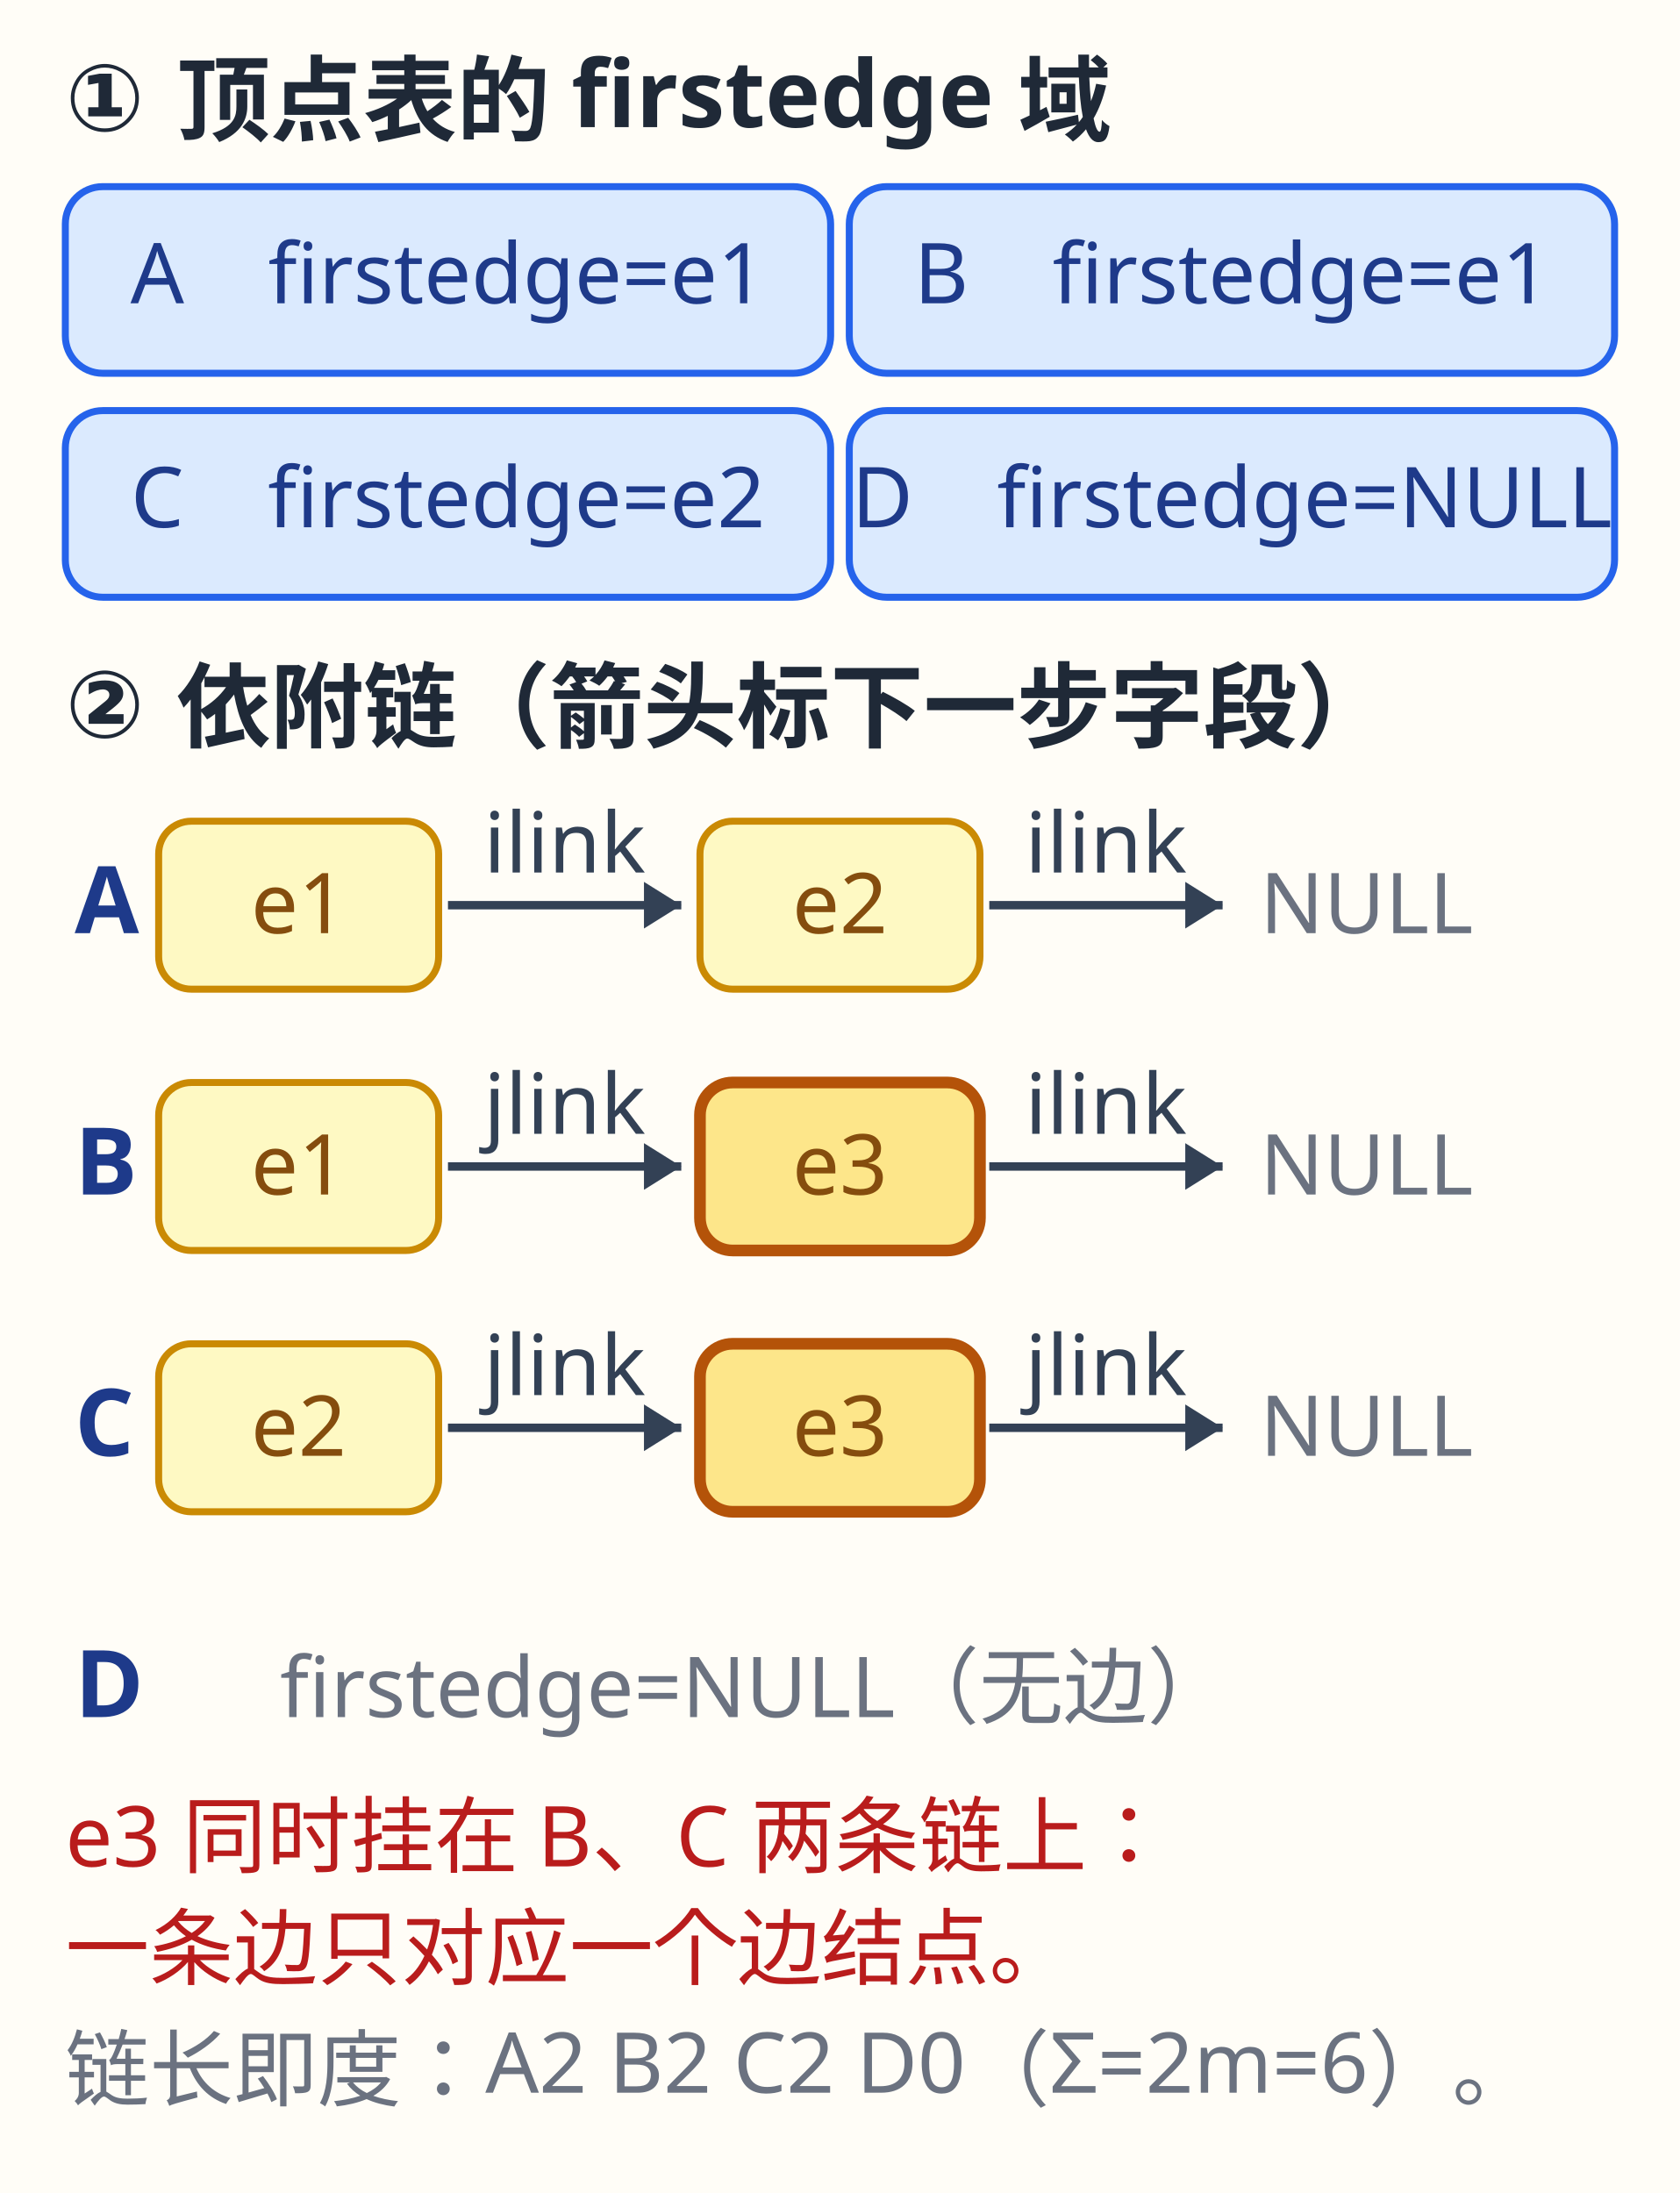
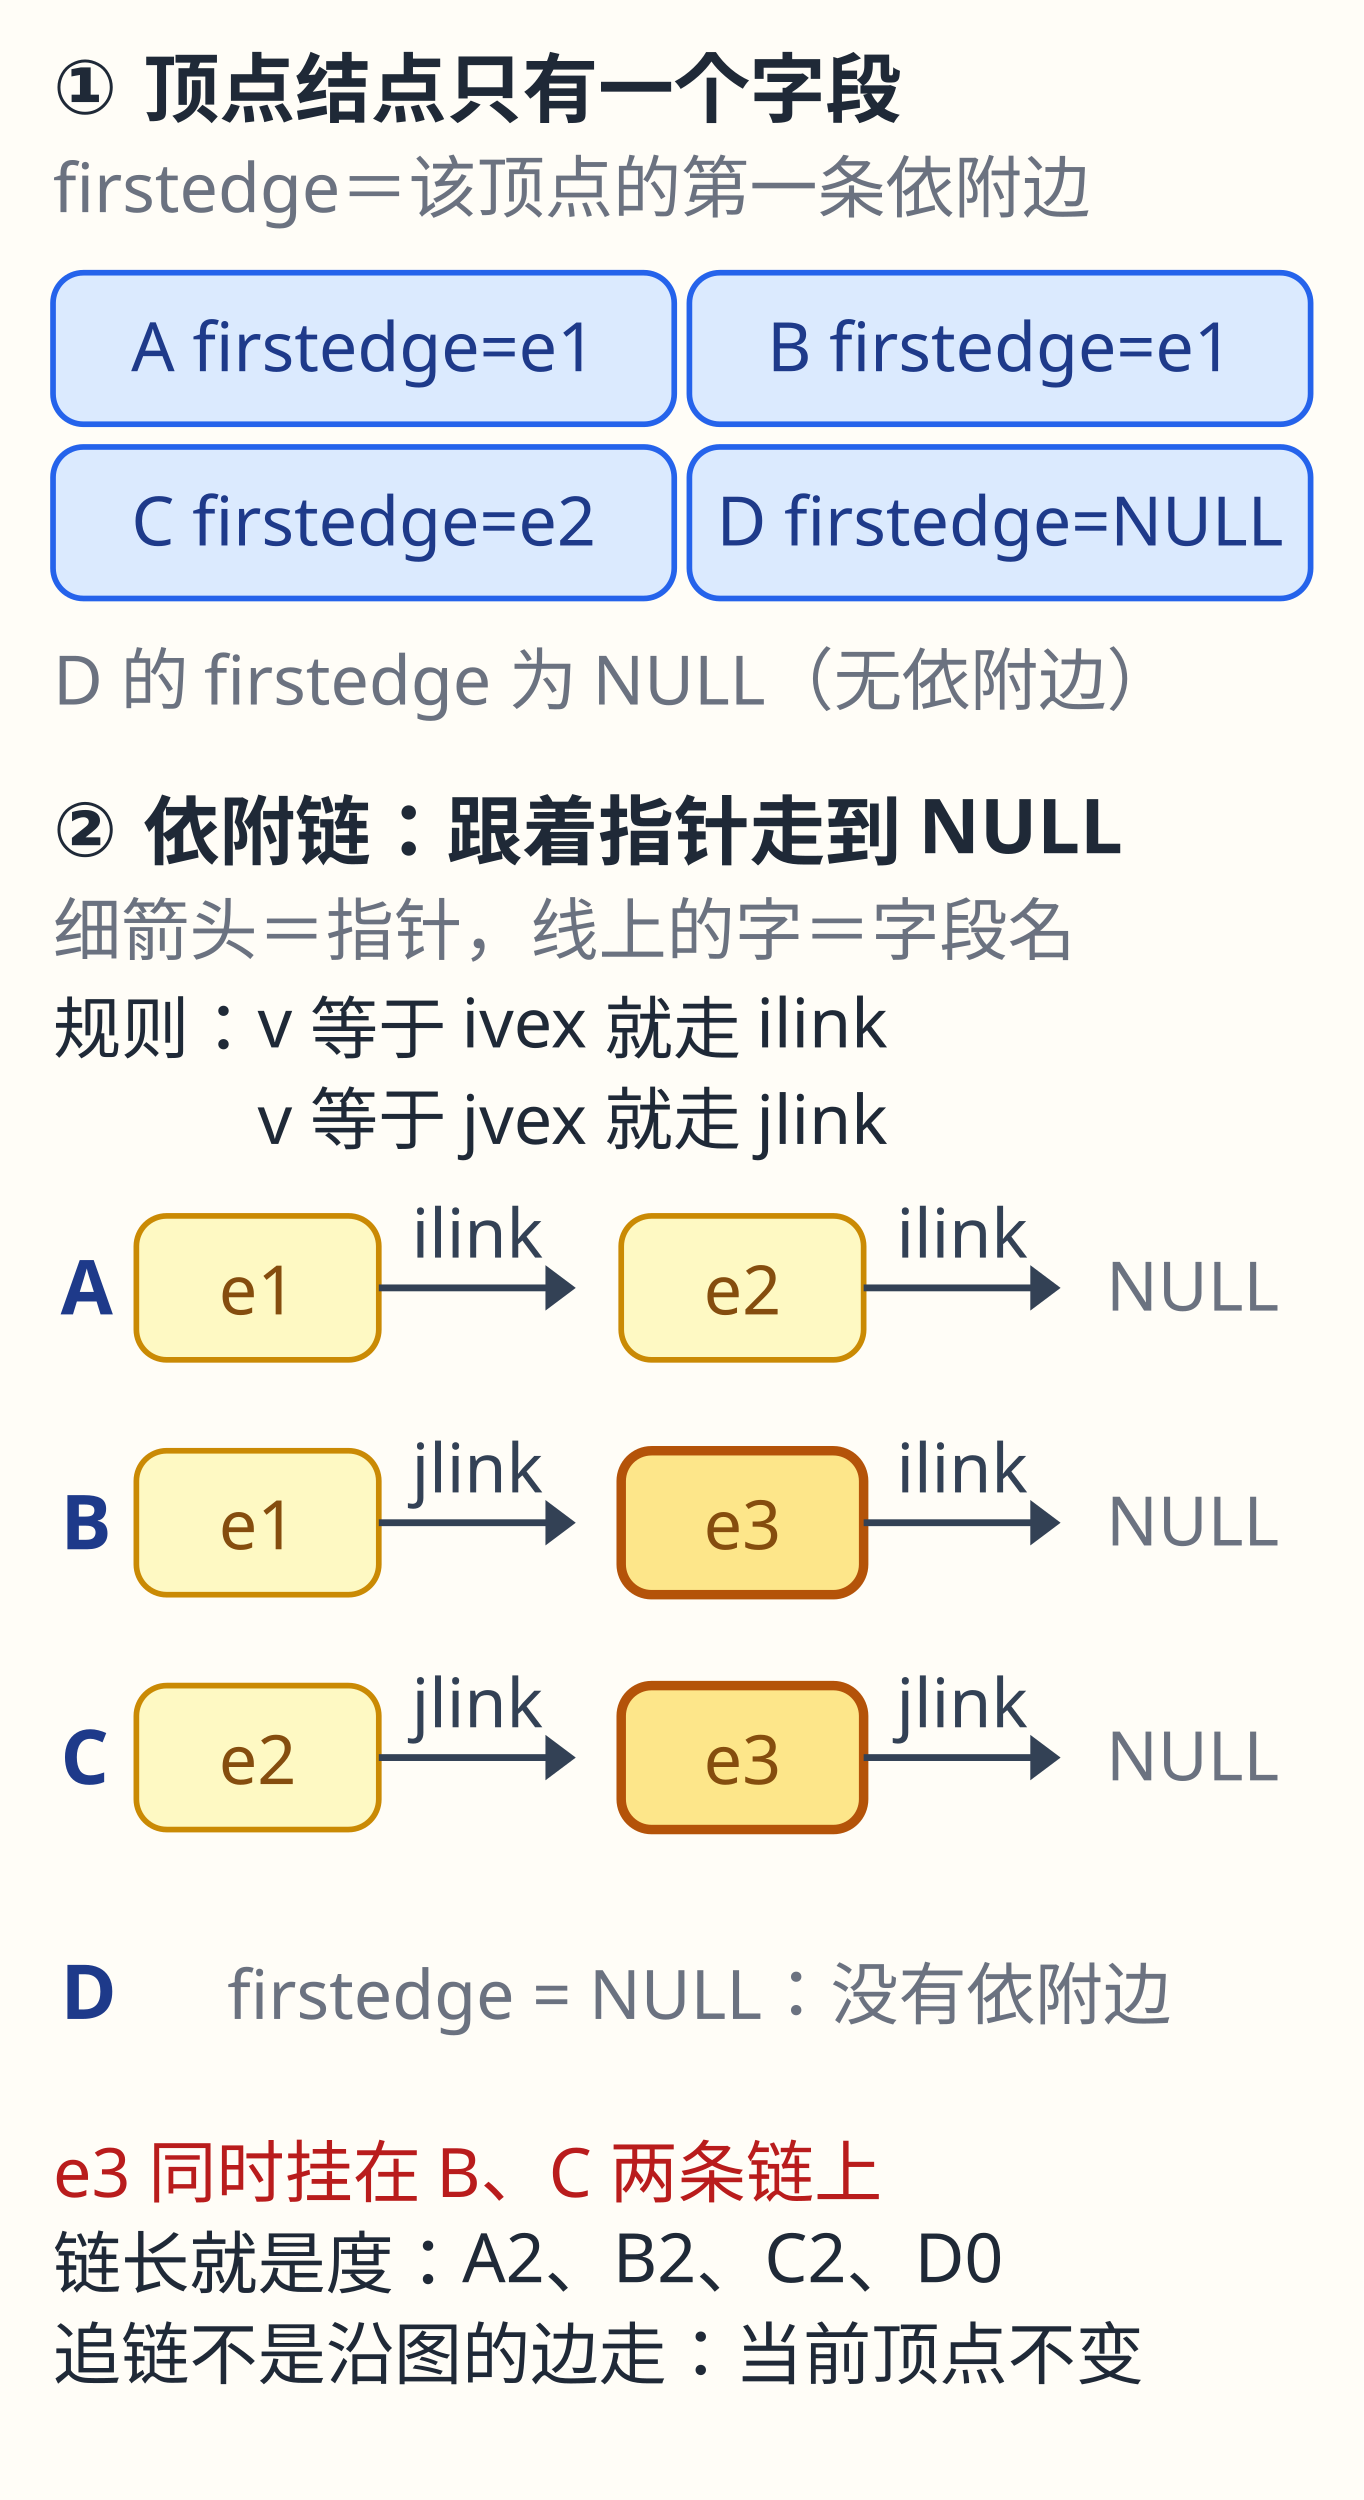
- <svg xmlns="http://www.w3.org/2000/svg" viewBox="0 0 360 470" width="360" height="470" role="img" aria-labelledby="t2 d2" font-family="'Microsoft YaHei','PingFang SC',sans-serif">
-   <rect x="0" y="0" width="360" height="470" fill="#fffdf7" />
-   <text x="14" y="28" font-size="20" font-weight="700" fill="#1f2937">① 顶点表的 firstedge 域</text>
-   <g stroke="#2563eb" stroke-width="1.5" fill="#dbeafe">
-     <rect x="14" y="40" width="164" height="40" rx="8" />
-     <rect x="182" y="40" width="164" height="40" rx="8" />
-     <rect x="14" y="88" width="164" height="40" rx="8" />
-     <rect x="182" y="88" width="164" height="40" rx="8" />
-   </g>
-   <g font-size="18" fill="#1e3a8a" text-anchor="middle">
-     <text x="96" y="65">A　firstedge=e1</text>
-     <text x="264" y="65">B　firstedge=e1</text>
-     <text x="96" y="113">C　firstedge=e2</text>
-     <text x="264" y="113">D　firstedge=NULL</text>
-   </g>
-   <text x="14" y="158" font-size="20" font-weight="700" fill="#1f2937">② 依附链（箭头标下一步字段）</text>
-   <text x="16" y="200" font-size="20" font-weight="700" fill="#1e3a8a">A</text>
-   <rect x="34" y="176" width="60" height="36" rx="7" fill="#fef9c3" stroke="#ca8a04" stroke-width="1.5" />
-   <text x="64" y="200" font-size="18" fill="#854d0e" text-anchor="middle">e1</text>
-   <line x1="96" y1="194" x2="146" y2="194" stroke="#334155" stroke-width="1.8" />
-   <path d="M146 194 l-8 -5 v10 z" fill="#334155" />
-   <text x="121" y="187" font-size="18" fill="#334155" text-anchor="middle">ilink</text>
-   <rect x="150" y="176" width="60" height="36" rx="7" fill="#fef9c3" stroke="#ca8a04" stroke-width="1.5" />
-   <text x="180" y="200" font-size="18" fill="#854d0e" text-anchor="middle">e2</text>
-   <line x1="212" y1="194" x2="262" y2="194" stroke="#334155" stroke-width="1.8" />
-   <path d="M262 194 l-8 -5 v10 z" fill="#334155" />
-   <text x="237" y="187" font-size="18" fill="#334155" text-anchor="middle">ilink</text>
-   <text x="270" y="200" font-size="18" fill="#6b7280">NULL</text>
-   <text x="16" y="256" font-size="20" font-weight="700" fill="#1e3a8a">B</text>
-   <rect x="34" y="232" width="60" height="36" rx="7" fill="#fef9c3" stroke="#ca8a04" stroke-width="1.5" />
-   <text x="64" y="256" font-size="18" fill="#854d0e" text-anchor="middle">e1</text>
-   <line x1="96" y1="250" x2="146" y2="250" stroke="#334155" stroke-width="1.8" />
-   <path d="M146 250 l-8 -5 v10 z" fill="#334155" />
-   <text x="121" y="243" font-size="18" fill="#334155" text-anchor="middle">jlink</text>
-   <rect x="150" y="232" width="60" height="36" rx="7" fill="#fde68a" stroke="#b45309" stroke-width="2.5" />
-   <text x="180" y="256" font-size="18" fill="#854d0e" text-anchor="middle">e3</text>
-   <line x1="212" y1="250" x2="262" y2="250" stroke="#334155" stroke-width="1.8" />
-   <path d="M262 250 l-8 -5 v10 z" fill="#334155" />
-   <text x="237" y="243" font-size="18" fill="#334155" text-anchor="middle">ilink</text>
-   <text x="270" y="256" font-size="18" fill="#6b7280">NULL</text>
-   <text x="16" y="312" font-size="20" font-weight="700" fill="#1e3a8a">C</text>
-   <rect x="34" y="288" width="60" height="36" rx="7" fill="#fef9c3" stroke="#ca8a04" stroke-width="1.5" />
-   <text x="64" y="312" font-size="18" fill="#854d0e" text-anchor="middle">e2</text>
-   <line x1="96" y1="306" x2="146" y2="306" stroke="#334155" stroke-width="1.8" />
-   <path d="M146 306 l-8 -5 v10 z" fill="#334155" />
-   <text x="121" y="299" font-size="18" fill="#334155" text-anchor="middle">jlink</text>
-   <rect x="150" y="288" width="60" height="36" rx="7" fill="#fde68a" stroke="#b45309" stroke-width="2.5" />
-   <text x="180" y="312" font-size="18" fill="#854d0e" text-anchor="middle">e3</text>
-   <line x1="212" y1="306" x2="262" y2="306" stroke="#334155" stroke-width="1.8" />
-   <path d="M262 306 l-8 -5 v10 z" fill="#334155" />
-   <text x="237" y="299" font-size="18" fill="#334155" text-anchor="middle">jlink</text>
-   <text x="270" y="312" font-size="18" fill="#6b7280">NULL</text>
-   <text x="16" y="368" font-size="20" font-weight="700" fill="#1e3a8a">D</text>
-   <text x="60" y="368" font-size="18" fill="#6b7280">firstedge=NULL（无边）</text>
-   <text x="14" y="400" font-size="18" fill="#b91c1c">e3 同时挂在 B、C 两条链上：</text>
-   <text x="14" y="424" font-size="18" fill="#b91c1c">一条边只对应一个边结点。</text>
-   <text x="14" y="450" font-size="18" fill="#6b7280">链长即度：A2 B2 C2 D0（Σ=2m=6）。</text>
+ <svg xmlns="http://www.w3.org/2000/svg" viewBox="0 0 360 660" width="360" height="660" role="img" aria-labelledby="vcTitle vcDesc" font-family="'Microsoft YaHei','PingFang SC',sans-serif">
+   <rect x="0" y="0" width="360" height="660" fill="#fffdf7" />
+   <text x="14" y="30" font-size="20" font-weight="700" fill="#1f2937">① 顶点结点只有一个字段</text>
+   <text x="14" y="56" font-size="18" fill="#6b7280">firstedge＝该顶点的第一条依附边</text>
+   <rect x="14" y="72" width="164" height="40" rx="8" fill="#dbeafe" stroke="#2563eb" stroke-width="1.5" />
+   <text x="96" y="98" font-size="18" fill="#1e3a8a" text-anchor="middle">A  firstedge=e1</text>
+   <rect x="182" y="72" width="164" height="40" rx="8" fill="#dbeafe" stroke="#2563eb" stroke-width="1.5" />
+   <text x="264" y="98" font-size="18" fill="#1e3a8a" text-anchor="middle">B  firstedge=e1</text>
+   <rect x="14" y="118" width="164" height="40" rx="8" fill="#dbeafe" stroke="#2563eb" stroke-width="1.5" />
+   <text x="96" y="144" font-size="18" fill="#1e3a8a" text-anchor="middle">C  firstedge=e2</text>
+   <rect x="182" y="118" width="164" height="40" rx="8" fill="#dbeafe" stroke="#2563eb" stroke-width="1.5" />
+   <text x="264" y="144" font-size="18" fill="#1e3a8a" text-anchor="middle">D  firstedge=NULL</text>
+   <text x="14" y="186" font-size="18" fill="#6b7280">D 的 firstedge 为 NULL（无依附边）</text>
+   <text x="14" y="226" font-size="20" font-weight="700" fill="#1f2937">② 依附链：跟着指针走到 NULL</text>
+   <text x="14" y="252" font-size="18" fill="#6b7280">细箭头＝指针，线上的字＝字段名</text>
+   <text x="14" y="278" font-size="18" fill="#1f2937">规则：v 等于 ivex 就走 ilink</text>
+   <text x="68" y="302" font-size="18" fill="#1f2937">v 等于 jvex 就走 jlink</text>
+   <text x="16" y="347" font-size="20" font-weight="700" fill="#1e3a8a">A</text>
+   <rect x="36" y="321" width="64" height="38" rx="8" fill="#fef9c3" stroke="#ca8a04" stroke-width="1.5" />
+   <text x="68" y="347" font-size="18" fill="#854d0e" text-anchor="middle">e1</text>
+   <line x1="100" y1="340" x2="148" y2="340" stroke="#334155" stroke-width="1.8" />
+   <path d="M152 340 L144 334 L144 346 Z" fill="#334155" />
+   <text x="126" y="332" font-size="18" fill="#334155" text-anchor="middle">ilink</text>
+   <rect x="164" y="321" width="64" height="38" rx="8" fill="#fef9c3" stroke="#ca8a04" stroke-width="1.5" />
+   <text x="196" y="347" font-size="18" fill="#854d0e" text-anchor="middle">e2</text>
+   <line x1="228" y1="340" x2="276" y2="340" stroke="#334155" stroke-width="1.8" />
+   <path d="M280 340 L272 334 L272 346 Z" fill="#334155" />
+   <text x="254" y="332" font-size="18" fill="#334155" text-anchor="middle">ilink</text>
+   <text x="292" y="346" font-size="18" fill="#6b7280">NULL</text>
+   <text x="16" y="409" font-size="20" font-weight="700" fill="#1e3a8a">B</text>
+   <rect x="36" y="383" width="64" height="38" rx="8" fill="#fef9c3" stroke="#ca8a04" stroke-width="1.5" />
+   <text x="68" y="409" font-size="18" fill="#854d0e" text-anchor="middle">e1</text>
+   <line x1="100" y1="402" x2="148" y2="402" stroke="#334155" stroke-width="1.8" />
+   <path d="M152 402 L144 396 L144 408 Z" fill="#334155" />
+   <text x="126" y="394" font-size="18" fill="#334155" text-anchor="middle">jlink</text>
+   <rect x="164" y="383" width="64" height="38" rx="8" fill="#fde68a" stroke="#b45309" stroke-width="2.5" />
+   <text x="196" y="409" font-size="18" fill="#854d0e" text-anchor="middle">e3</text>
+   <line x1="228" y1="402" x2="276" y2="402" stroke="#334155" stroke-width="1.8" />
+   <path d="M280 402 L272 396 L272 408 Z" fill="#334155" />
+   <text x="254" y="394" font-size="18" fill="#334155" text-anchor="middle">ilink</text>
+   <text x="292" y="408" font-size="18" fill="#6b7280">NULL</text>
+   <text x="16" y="471" font-size="20" font-weight="700" fill="#1e3a8a">C</text>
+   <rect x="36" y="445" width="64" height="38" rx="8" fill="#fef9c3" stroke="#ca8a04" stroke-width="1.5" />
+   <text x="68" y="471" font-size="18" fill="#854d0e" text-anchor="middle">e2</text>
+   <line x1="100" y1="464" x2="148" y2="464" stroke="#334155" stroke-width="1.8" />
+   <path d="M152 464 L144 458 L144 470 Z" fill="#334155" />
+   <text x="126" y="456" font-size="18" fill="#334155" text-anchor="middle">jlink</text>
+   <rect x="164" y="445" width="64" height="38" rx="8" fill="#fde68a" stroke="#b45309" stroke-width="2.5" />
+   <text x="196" y="471" font-size="18" fill="#854d0e" text-anchor="middle">e3</text>
+   <line x1="228" y1="464" x2="276" y2="464" stroke="#334155" stroke-width="1.8" />
+   <path d="M280 464 L272 458 L272 470 Z" fill="#334155" />
+   <text x="254" y="456" font-size="18" fill="#334155" text-anchor="middle">jlink</text>
+   <text x="292" y="470" font-size="18" fill="#6b7280">NULL</text>
+   <text x="16" y="533" font-size="20" font-weight="700" fill="#1e3a8a">D</text>
+   <text x="60" y="533" font-size="18" fill="#6b7280">firstedge = NULL：没有依附边</text>
+   <text x="14" y="580" font-size="18" fill="#b91c1c">e3 同时挂在 B、C 两条链上</text>
+   <text x="14" y="604" font-size="18" fill="#1f2937">链长就是度：A2、B2、C2、D0</text>
+   <text x="14" y="628" font-size="18" fill="#1f2937">追链不是沿图的边走：当前顶点不变</text>
</svg>
